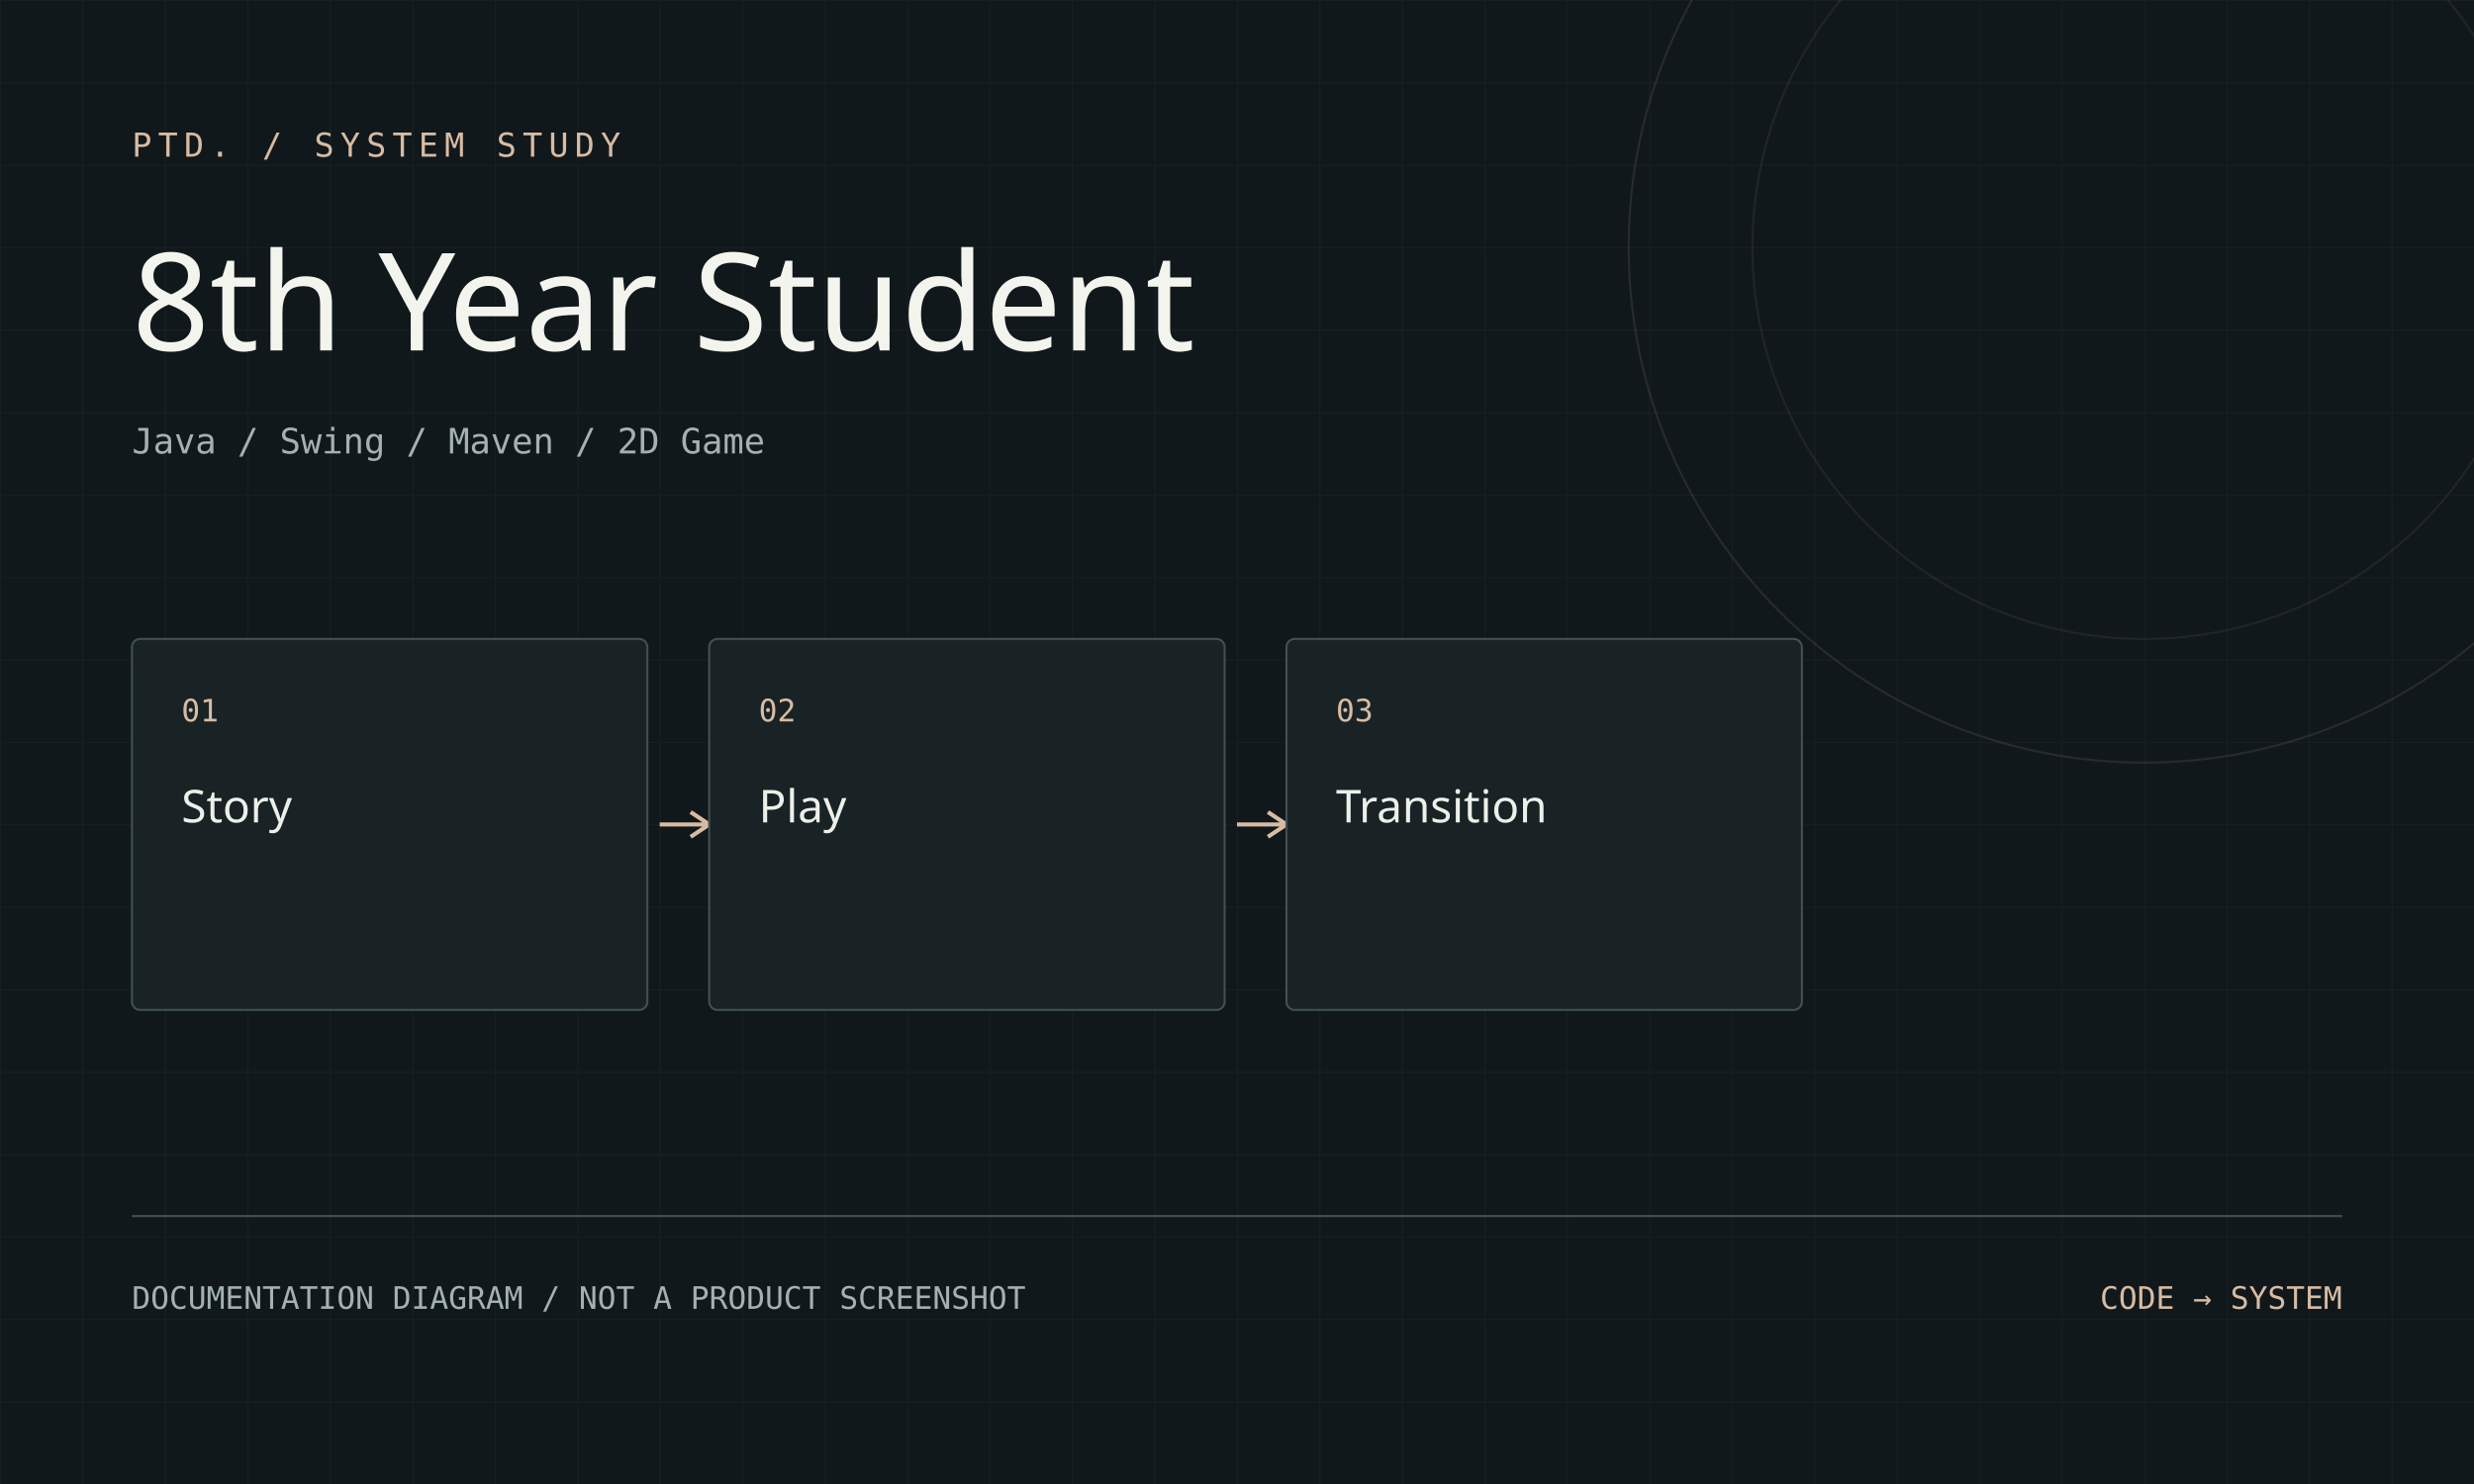
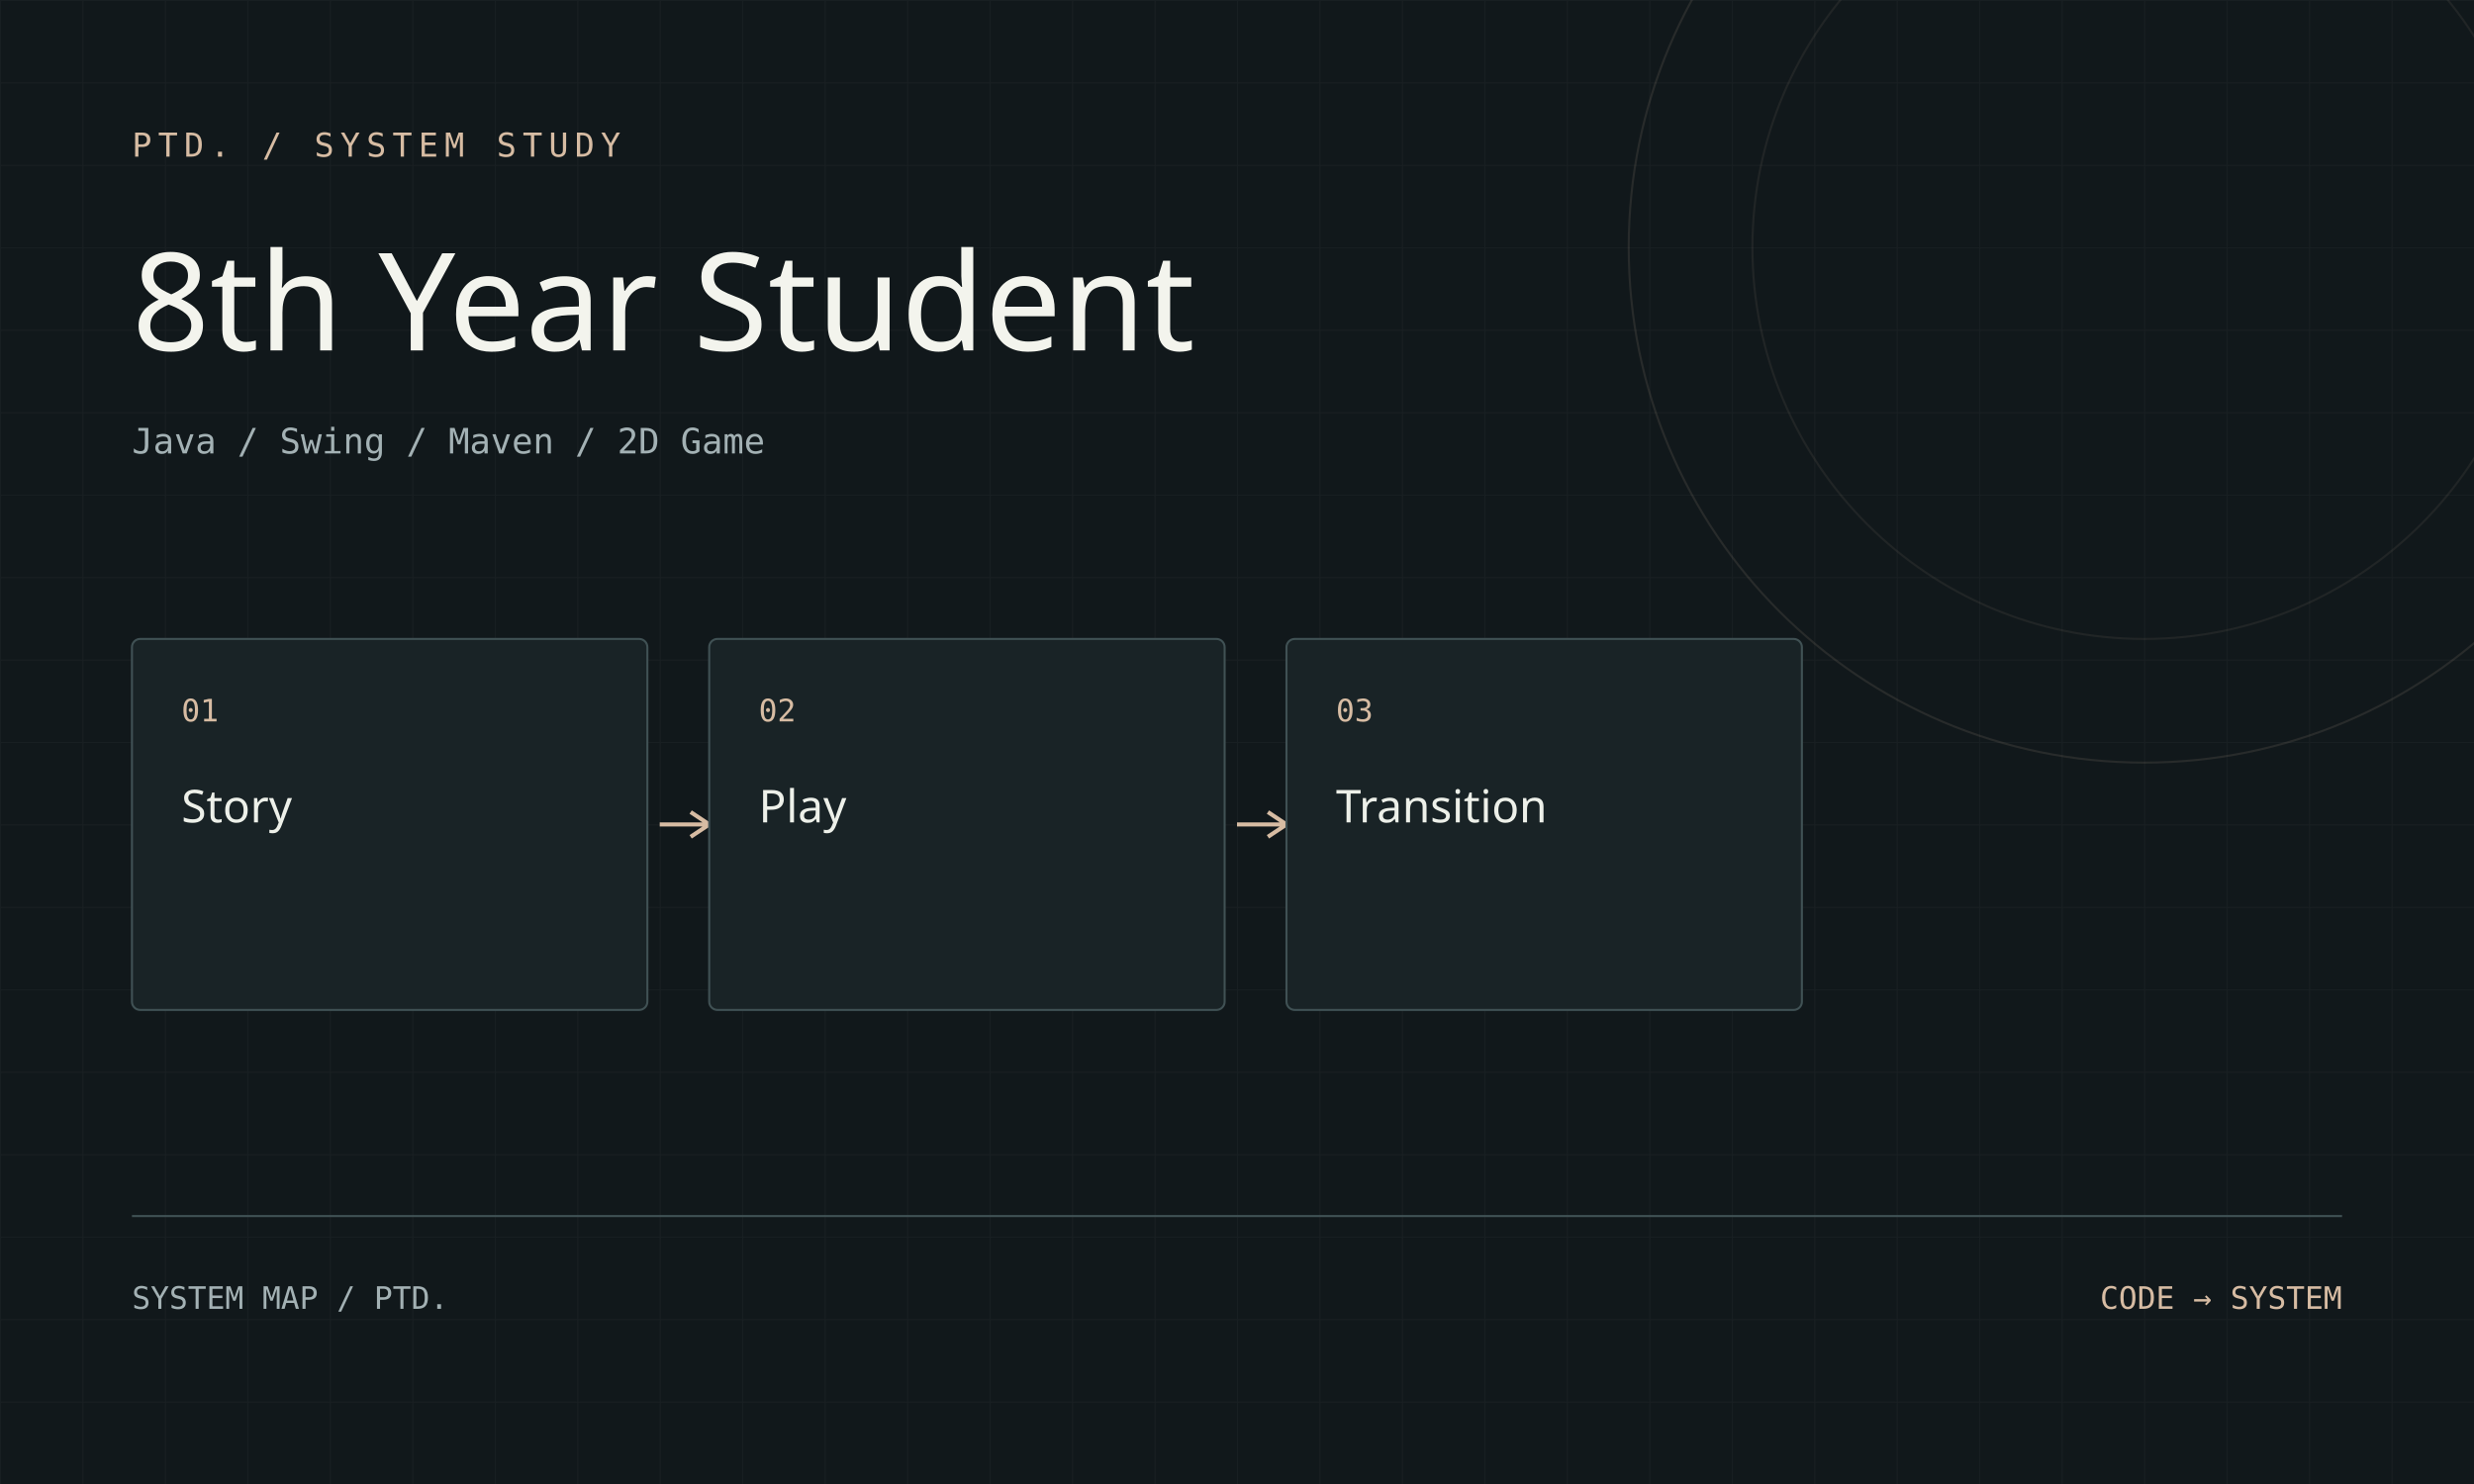
<svg xmlns="http://www.w3.org/2000/svg" width="1200" height="720" viewBox="0 0 1200 720" role="img" aria-labelledby="title desc">
  <defs>
    <pattern id="grid" width="40" height="40" patternUnits="userSpaceOnUse">
      <path d="M40 0H0V40" fill="none" stroke="#ffffff" stroke-opacity=".035" />
    </pattern>
  </defs>
  <rect width="1200" height="720" fill="#11181b" />
  <rect width="1200" height="720" fill="url(#grid)" />
  <circle cx="1040" cy="120" r="250" fill="none" stroke="#d7bca3" stroke-opacity=".12" />
  <circle cx="1040" cy="120" r="190" fill="none" stroke="#d7bca3" stroke-opacity=".08" />
  <text x="64" y="76" font-family="monospace" font-size="16" fill="#d7bca3" letter-spacing="3">PTD. / SYSTEM STUDY</text>
  <text x="64" y="170" font-family="sans-serif" font-size="66" fill="#f3f4ed">8th Year Student</text>
  <text x="64" y="220" font-family="monospace" font-size="17" fill="#a3b1b4">Java / Swing / Maven / 2D Game</text>
  <rect x="64" y="310" width="250" height="180" rx="4" fill="#192326" stroke="#405154" />
  <text x="88" y="350" font-family="monospace" font-size="15" fill="#d7bca3">01</text>
  <text x="88" y="399" font-family="sans-serif" font-size="22" fill="#edf0e9">Story</text>
  <path d="M320 400h24m-9-6 9 6-9 6" fill="none" stroke="#d7bca3" stroke-width="2" />
  <rect x="344" y="310" width="250" height="180" rx="4" fill="#192326" stroke="#405154" />
  <text x="368" y="350" font-family="monospace" font-size="15" fill="#d7bca3">02</text>
  <text x="368" y="399" font-family="sans-serif" font-size="22" fill="#edf0e9">Play</text>
  <path d="M600 400h24m-9-6 9 6-9 6" fill="none" stroke="#d7bca3" stroke-width="2" />
  <rect x="624" y="310" width="250" height="180" rx="4" fill="#192326" stroke="#405154" />
  <text x="648" y="350" font-family="monospace" font-size="15" fill="#d7bca3">03</text>
  <text x="648" y="399" font-family="sans-serif" font-size="22" fill="#edf0e9">Transition</text>
  <path d="M64 590H1136" stroke="#405154" />
-   <text x="64" y="635" font-family="monospace" font-size="15" fill="#a3b1b4">DOCUMENTATION DIAGRAM / NOT A PRODUCT SCREENSHOT</text>
+   <text x="64" y="635" font-family="monospace" font-size="15" fill="#a3b1b4">SYSTEM MAP / PTD.</text>
  <text x="1136" y="635" text-anchor="end" font-family="monospace" font-size="15" fill="#d7bca3">CODE → SYSTEM</text>
</svg>
